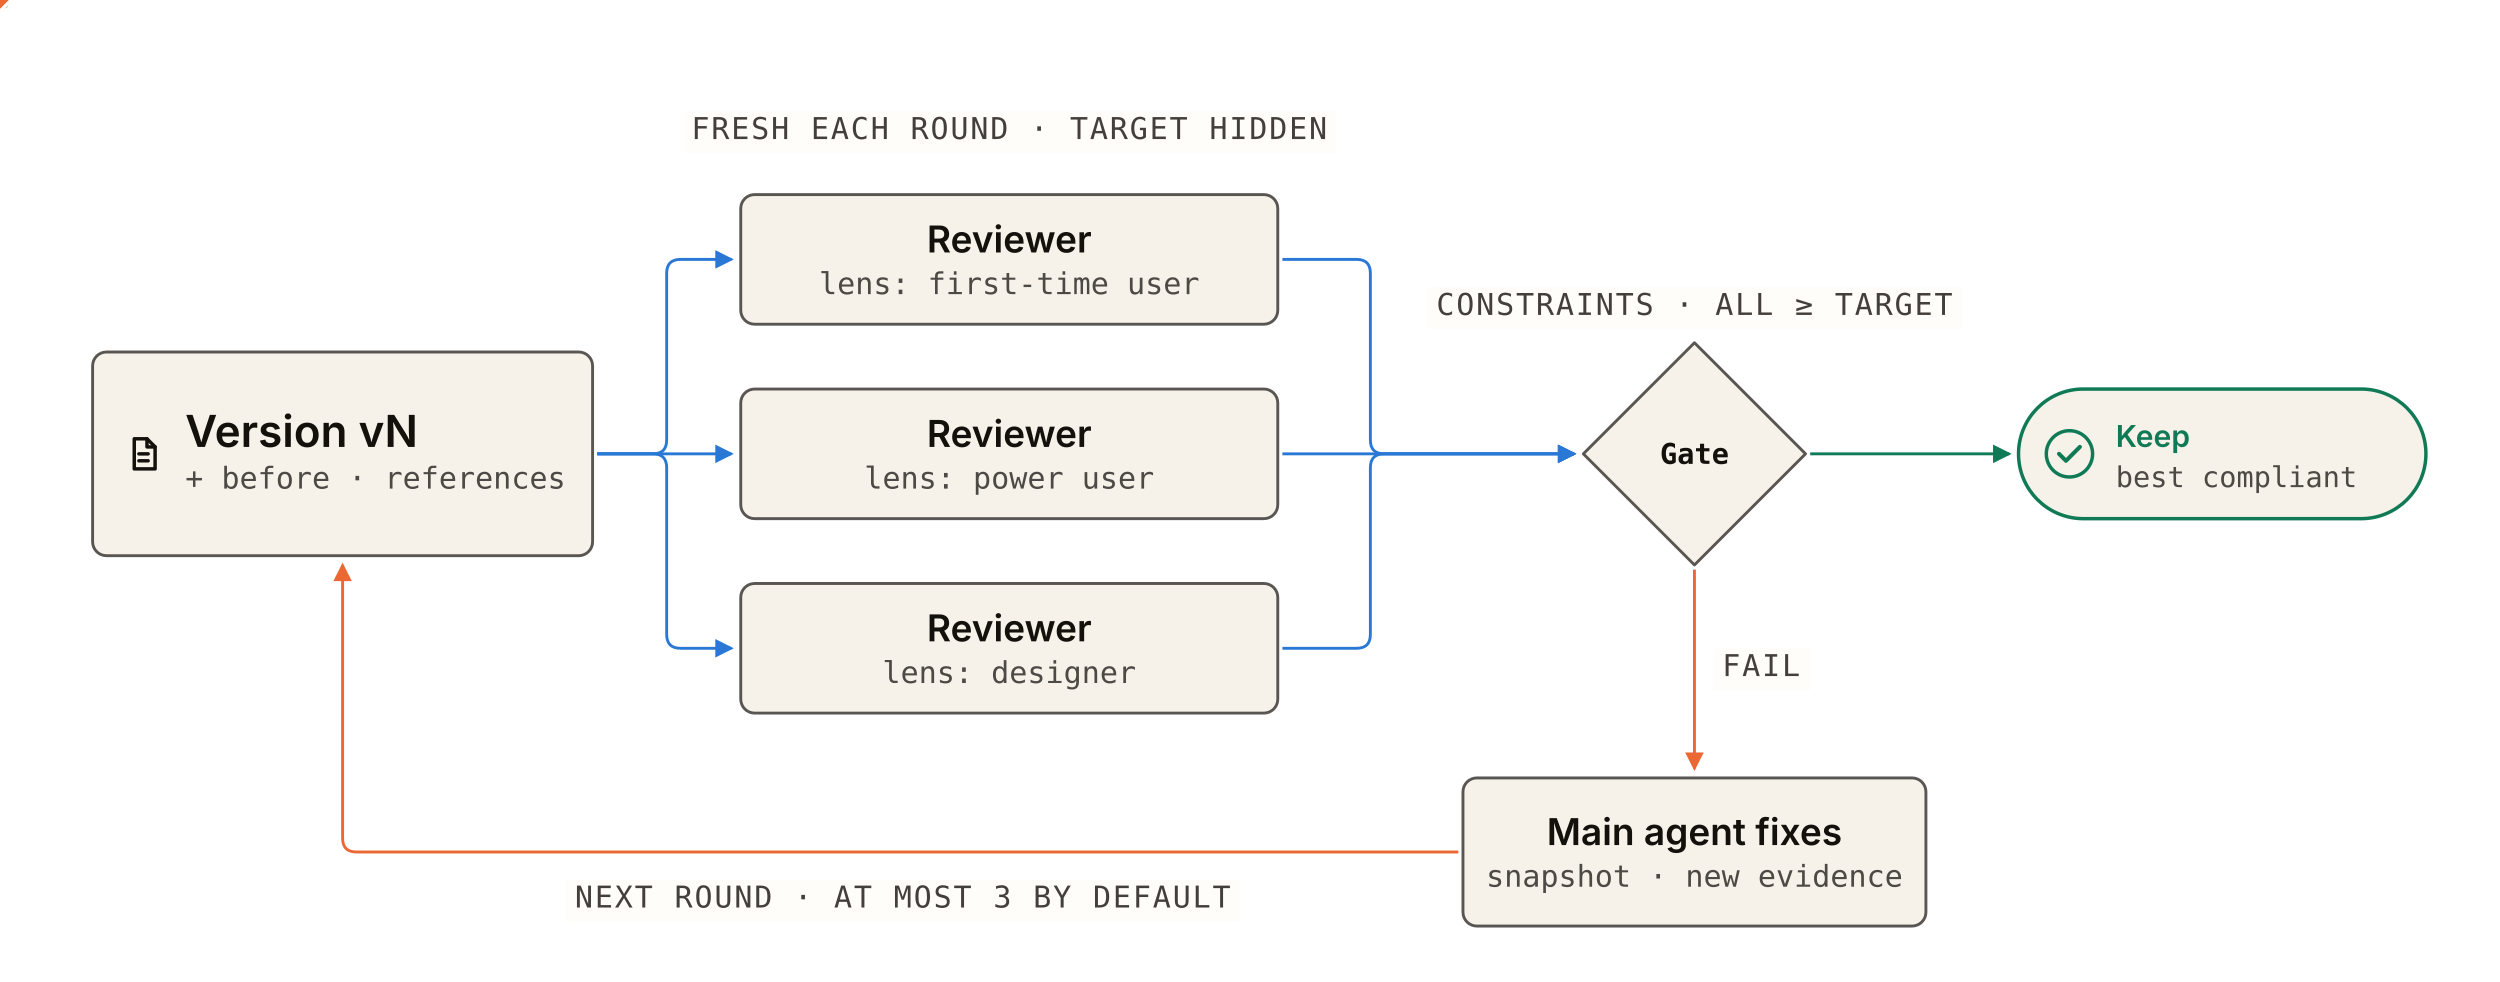
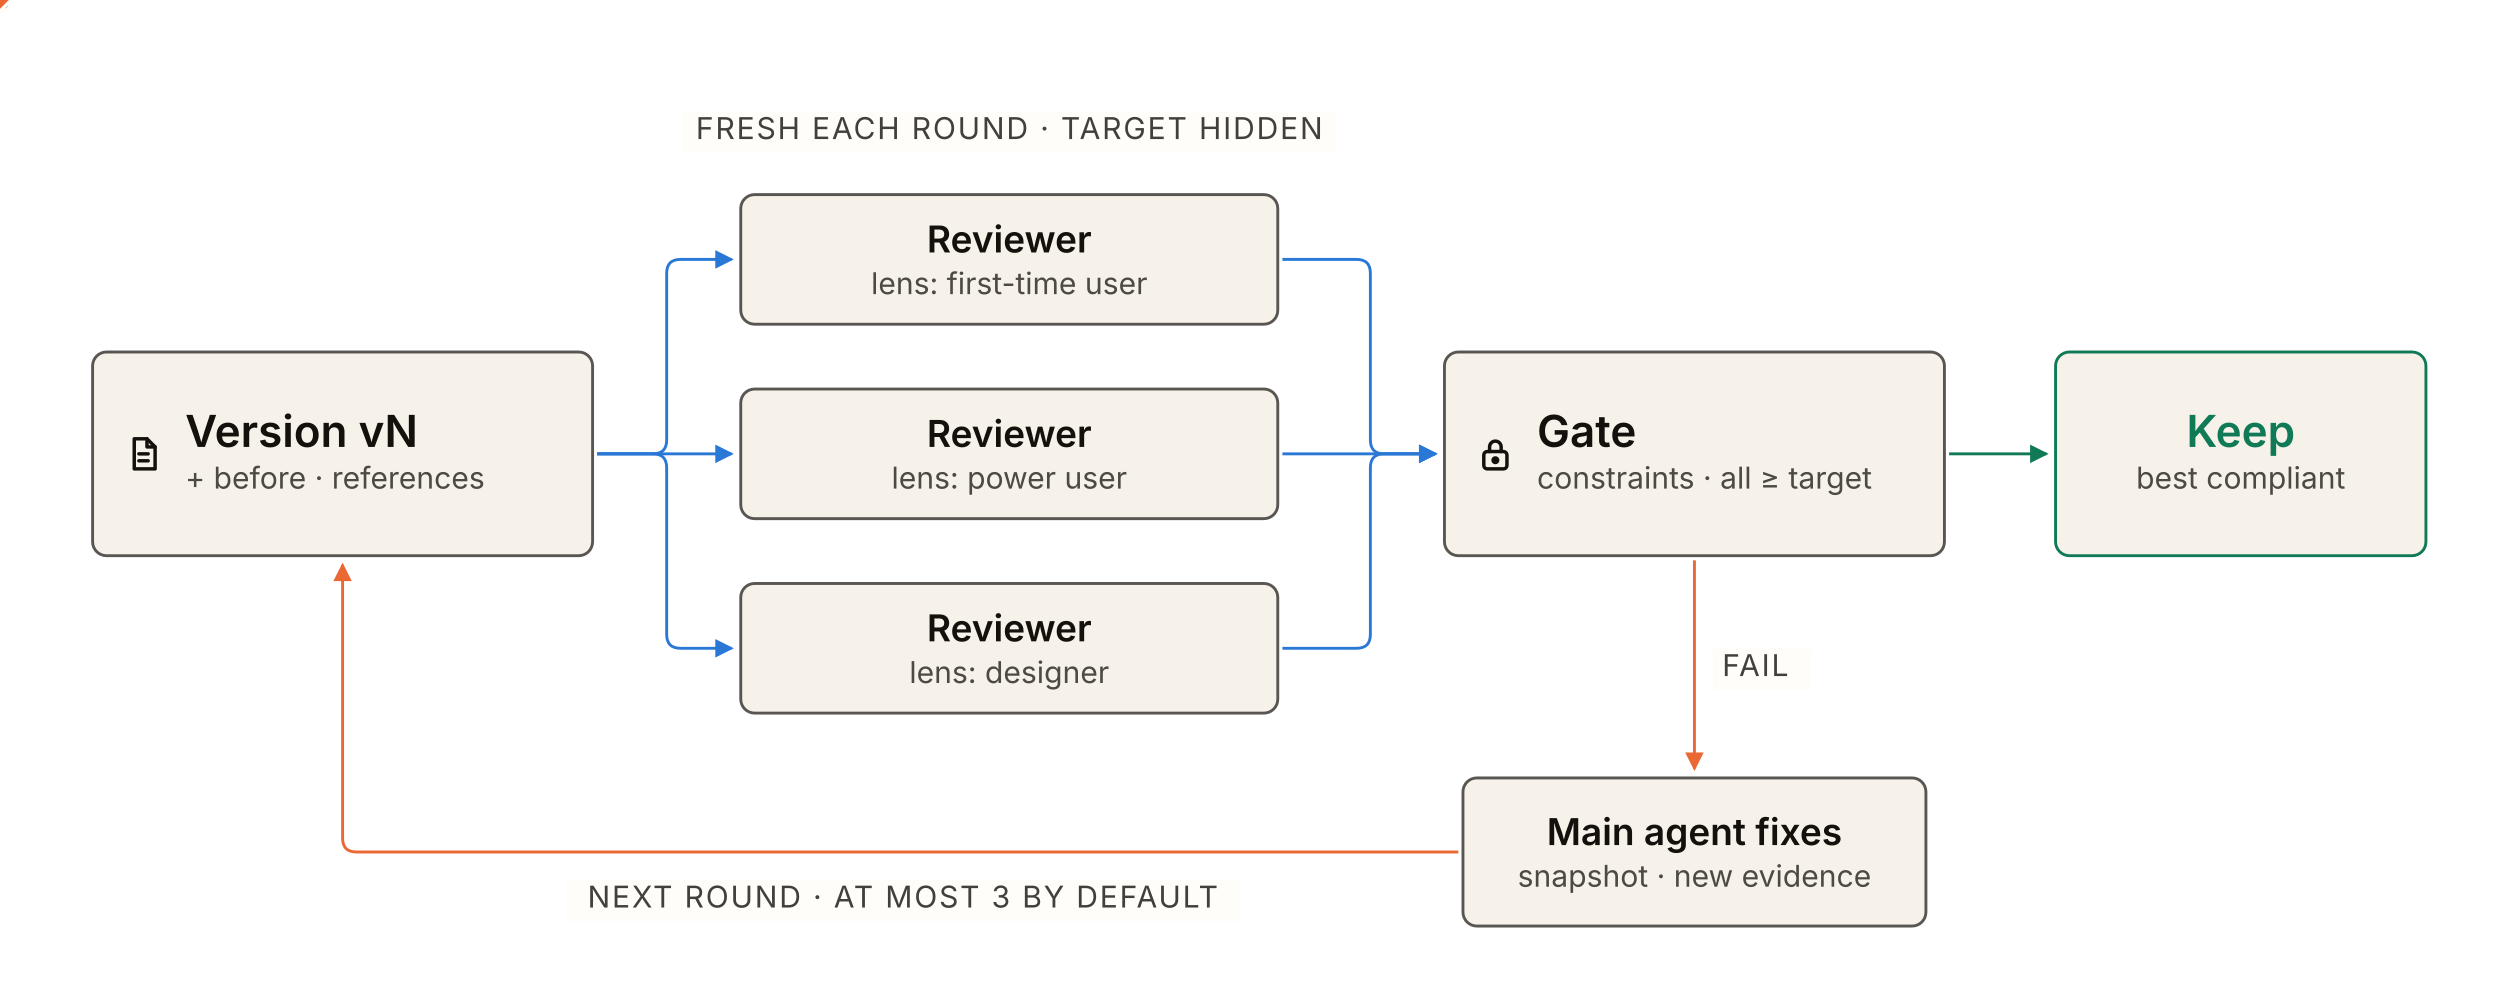
<svg xmlns="http://www.w3.org/2000/svg" viewBox="0 0 1080 424" width="960" height="377" color="#14110d" font-family="ui-sans-serif, system-ui, -apple-system, 'Segoe UI', Inter, Helvetica, Arial, sans-serif" role="img" aria-label="One version of the work, with the before snapshot and reference products, goes to three fresh reviewers with different lenses who never see the target score. Their scores reach a gate that passes only when every stated constraint holds and every metric meets the target. A pass keeps the best compliant version; a fail sends the work to the main agent to fix, snapshot and rebuild evidence, then back to a new set of reviewers, for at most three rounds by default.">
  <style>text{user-select:none}</style>
  <g transform="translate(0,0)">
    <defs>
      <marker id="cn-head" markerWidth="8" markerHeight="8" refX="7" refY="4" orient="auto-start-reverse" markerUnits="userSpaceOnUse">
        <path d="M0,0 L8,4 L0,8 z" fill="currentColor" />
      </marker>
      <marker id="cn-head-accent" markerWidth="8" markerHeight="8" refX="7" refY="4" orient="auto-start-reverse" markerUnits="userSpaceOnUse">
        <path d="M0,0 L8,4 L0,8 z" fill="#0f7a55" />
      </marker>
      <marker id="cn-head-request" markerWidth="8" markerHeight="8" refX="7" refY="4" orient="auto-start-reverse" markerUnits="userSpaceOnUse">
        <path d="M0,0 L8,4 L0,8 z" fill="#2a78d6" />
      </marker>
      <marker id="cn-head-response" markerWidth="8" markerHeight="8" refX="7" refY="4" orient="auto-start-reverse" markerUnits="userSpaceOnUse">
        <path d="M0,0 L8,4 L0,8 z" fill="#0f7a55" />
      </marker>
      <marker id="cn-head-change" markerWidth="8" markerHeight="8" refX="7" refY="4" orient="auto-start-reverse" markerUnits="userSpaceOnUse">
        <path d="M0,0 L8,4 L0,8 z" fill="#eb6834" />
      </marker>
    </defs>
    <g data-uipack="node">
      <rect x="40" y="152" width="216" height="88" rx="6" fill="#f6f2ea" stroke="currentColor" stroke-opacity="0.7" stroke-width="1.25" />
      <path class="uipack__touch-target" d="M 40 152 h 216 v 88 h -216 Z" fill="transparent" stroke="none" aria-hidden="true" />
      <g transform="translate(54, 188)" fill="none" stroke="currentColor" stroke-width="1.5" stroke-linecap="round" stroke-linejoin="round">
        <path d="M4 1.5h5.5L13 5v9.5H4z" />
        <path d="M9.5 1.5V5H13M6 8h4M6 11h4" />
      </g>
      <text x="80" y="193" text-anchor="start" font-size="19" font-weight="600" fill="currentColor">Version vN</text>
-       <text x="80" y="211" text-anchor="start" font-size="13" font-family="ui-monospace, SFMono-Regular, Menlo, Consolas, monospace" fill="currentColor" fill-opacity="0.75">+ before · references</text>
+       <text x="80" y="211" text-anchor="start" font-size="13" font-family="ui-sans-serif, system-ui, -apple-system, 'Segoe UI', Inter, Helvetica, Arial, sans-serif" fill="currentColor" fill-opacity="0.75">+ before · references</text>
    </g>
    <g data-uipack="label">
      <rect x="294.72" y="48" width="282.56" height="18" fill="#fffdf9" />
-       <text x="436" y="60" text-anchor="middle" font-size="13" font-family="ui-monospace, SFMono-Regular, Menlo, Consolas, monospace" letter-spacing=".06em" fill="currentColor" fill-opacity="0.8">FRESH EACH ROUND · TARGET HIDDEN</text>
+       <text x="436" y="60" text-anchor="middle" font-size="13" font-family="ui-sans-serif, system-ui, -apple-system, 'Segoe UI', Inter, Helvetica, Arial, sans-serif" letter-spacing=".06em" fill="currentColor" fill-opacity="0.8">FRESH EACH ROUND · TARGET HIDDEN</text>
    </g>
    <g data-uipack="node">
      <rect x="320" y="84" width="232" height="56" rx="6" fill="#f6f2ea" stroke="currentColor" stroke-opacity="0.7" stroke-width="1.25" />
      <path class="uipack__touch-target" d="M 320 84 h 232 v 56 h -232 Z" fill="transparent" stroke="none" aria-hidden="true" />
      <text x="436" y="109" text-anchor="middle" font-size="16" font-weight="600" fill="currentColor">Reviewer</text>
-       <text x="436" y="127" text-anchor="middle" font-size="13" font-family="ui-monospace, SFMono-Regular, Menlo, Consolas, monospace" fill="currentColor" fill-opacity="0.75">lens: first-time user</text>
+       <text x="436" y="127" text-anchor="middle" font-size="13" font-family="ui-sans-serif, system-ui, -apple-system, 'Segoe UI', Inter, Helvetica, Arial, sans-serif" fill="currentColor" fill-opacity="0.75">lens: first-time user</text>
    </g>
    <g data-uipack="node">
      <rect x="320" y="168" width="232" height="56" rx="6" fill="#f6f2ea" stroke="currentColor" stroke-opacity="0.7" stroke-width="1.25" />
      <path class="uipack__touch-target" d="M 320 168 h 232 v 56 h -232 Z" fill="transparent" stroke="none" aria-hidden="true" />
      <text x="436" y="193" text-anchor="middle" font-size="16" font-weight="600" fill="currentColor">Reviewer</text>
-       <text x="436" y="211" text-anchor="middle" font-size="13" font-family="ui-monospace, SFMono-Regular, Menlo, Consolas, monospace" fill="currentColor" fill-opacity="0.75">lens: power user</text>
+       <text x="436" y="211" text-anchor="middle" font-size="13" font-family="ui-sans-serif, system-ui, -apple-system, 'Segoe UI', Inter, Helvetica, Arial, sans-serif" fill="currentColor" fill-opacity="0.75">lens: power user</text>
    </g>
    <g data-uipack="node">
      <rect x="320" y="252" width="232" height="56" rx="6" fill="#f6f2ea" stroke="currentColor" stroke-opacity="0.7" stroke-width="1.25" />
      <path class="uipack__touch-target" d="M 320 252 h 232 v 56 h -232 Z" fill="transparent" stroke="none" aria-hidden="true" />
      <text x="436" y="277" text-anchor="middle" font-size="16" font-weight="600" fill="currentColor">Reviewer</text>
-       <text x="436" y="295" text-anchor="middle" font-size="13" font-family="ui-monospace, SFMono-Regular, Menlo, Consolas, monospace" fill="currentColor" fill-opacity="0.75">lens: designer</text>
+       <text x="436" y="295" text-anchor="middle" font-size="13" font-family="ui-sans-serif, system-ui, -apple-system, 'Segoe UI', Inter, Helvetica, Arial, sans-serif" fill="currentColor" fill-opacity="0.75">lens: designer</text>
    </g>
    <path data-uipack="connector" data-kind="request" d="M258,196 L282,196 Q288,196 288,190 L288,118 Q288,112 294,112 L316,112" fill="none" stroke="#2a78d6" stroke-opacity="1" stroke-width="1.25" marker-end="url(#cn-head-request)" />
    <path data-uipack="connector" data-kind="request" d="M258,196 L316,196" fill="none" stroke="#2a78d6" stroke-opacity="1" stroke-width="1.25" marker-end="url(#cn-head-request)" />
    <path data-uipack="connector" data-kind="request" d="M258,196 L282,196 Q288,196 288,202 L288,274 Q288,280 294,280 L316,280" fill="none" stroke="#2a78d6" stroke-opacity="1" stroke-width="1.25" marker-end="url(#cn-head-request)" />
    <g data-uipack="packet" data-kind="request">
      <g>
        <rect x="-4" y="-4" width="8" height="8" rx="1.5" fill="#2a78d6" stroke="#fffdf9" stroke-width="1.5" />
        <animateTransform attributeName="transform" type="scale" dur="1.4s" begin="0s" repeatCount="indefinite" calcMode="spline" values="0;1.2;1;1;0" keyTimes="0;0.12;0.2;0.8;1" keySplines="0.2 0.9 0.3 1;0.4 0 0.6 1;0 0 1 1;0.6 0 0.9 0.4" />
      </g>
      <animateMotion dur="1.4s" begin="0s" repeatCount="indefinite" path="M262,196 L308,196" calcMode="linear" />
    </g>
-     <path data-uipack="connector" data-kind="request" d="M554,112 L586,112 Q592,112 592,118 L592,190 Q592,196 598,196 L680,196" fill="none" stroke="#2a78d6" stroke-opacity="1" stroke-width="1.25" marker-end="url(#cn-head-request)" />
-     <path data-uipack="connector" data-kind="request" d="M554,196 L680,196" fill="none" stroke="#2a78d6" stroke-opacity="1" stroke-width="1.25" marker-end="url(#cn-head-request)" />
-     <path data-uipack="connector" data-kind="request" d="M554,280 L586,280 Q592,280 592,274 L592,202 Q592,196 598,196 L680,196" fill="none" stroke="#2a78d6" stroke-opacity="1" stroke-width="1.25" marker-end="url(#cn-head-request)" />
-     <g data-uipack="decision">
-       <path d="M 732 148 L 780 196 L 732 244 L 684 196 Z" fill="#f6f2ea" stroke="currentColor" stroke-opacity="0.7" stroke-width="1.25" stroke-linejoin="round" />
-       <text x="732" y="200.331" text-anchor="middle" font-family="ui-monospace, SFMono-Regular, Menlo, Consolas, monospace" font-size="12.375" font-weight="700" fill="currentColor">Gate</text>
+     <path data-uipack="connector" data-kind="request" d="M554,112 L586,112 Q592,112 592,118 L592,190 Q592,196 598,196 L620,196" fill="none" stroke="#2a78d6" stroke-opacity="1" stroke-width="1.25" marker-end="url(#cn-head-request)" />
+     <path data-uipack="connector" data-kind="request" d="M554,196 L620,196" fill="none" stroke="#2a78d6" stroke-opacity="1" stroke-width="1.25" marker-end="url(#cn-head-request)" />
+     <path data-uipack="connector" data-kind="request" d="M554,280 L586,280 Q592,280 592,274 L592,202 Q592,196 598,196 L620,196" fill="none" stroke="#2a78d6" stroke-opacity="1" stroke-width="1.25" marker-end="url(#cn-head-request)" />
+     <g data-uipack="node">
+       <rect x="624" y="152" width="216" height="88" rx="6" fill="#f6f2ea" stroke="currentColor" stroke-opacity="0.7" stroke-width="1.25" />
+       <path class="uipack__touch-target" d="M 624 152 h 216 v 88 h -216 Z" fill="transparent" stroke="none" aria-hidden="true" />
+       <g transform="translate(638, 188)" fill="none" stroke="currentColor" stroke-width="1.5" stroke-linecap="round" stroke-linejoin="round">
+         <rect x="3" y="7" width="10" height="7.5" rx="1.5" />
+         <path d="M5.5 7V5a2.5 2.5 0 0 1 5 0v2" />
+         <circle cx="8" cy="10.75" r="1" fill="currentColor" />
+       </g>
+       <text x="664" y="193" text-anchor="start" font-size="19" font-weight="600" fill="currentColor">Gate</text>
+       <text x="664" y="211" text-anchor="start" font-size="13" font-family="ui-sans-serif, system-ui, -apple-system, 'Segoe UI', Inter, Helvetica, Arial, sans-serif" fill="currentColor" fill-opacity="0.75">constraints · all ≥ target</text>
    </g>
-     <g data-uipack="label">
-       <rect x="616.46" y="124" width="231.08" height="18" fill="#fffdf9" />
-       <text x="732" y="136" text-anchor="middle" font-size="13" font-family="ui-monospace, SFMono-Regular, Menlo, Consolas, monospace" letter-spacing=".06em" fill="currentColor" fill-opacity="0.8">CONSTRAINTS · ALL ≥ TARGET</text>
-     </g>
-     <path data-uipack="connector" data-kind="accent" d="M782,196 L868,196" fill="none" stroke="#0f7a55" stroke-opacity="1" stroke-width="1.25" marker-end="url(#cn-head-accent)" />
+     <path data-uipack="connector" data-kind="accent" d="M842,196 L884,196" fill="none" stroke="#0f7a55" stroke-opacity="1" stroke-width="1.25" marker-end="url(#cn-head-accent)" />
    <g data-uipack="packet" data-kind="accent">
      <g>
        <circle cx="0" cy="0" r="3.12" fill="#fffdf9" stroke="#0f7a55" stroke-width="2" />
        <animateTransform attributeName="transform" type="scale" dur="1.2s" begin="-0.5s" repeatCount="indefinite" calcMode="spline" values="0;1.2;1;1;0" keyTimes="0;0.12;0.2;0.8;1" keySplines="0.2 0.9 0.3 1;0.4 0 0.6 1;0 0 1 1;0.6 0 0.9 0.4" />
      </g>
-       <animateMotion dur="1.2s" begin="-0.5s" repeatCount="indefinite" path="M786,196 L860,196" calcMode="linear" />
+       <animateMotion dur="1.2s" begin="-0.5s" repeatCount="indefinite" path="M846,196 L876,196" calcMode="linear" />
    </g>
-     <g data-uipack="outcome">
-       <rect x="872" y="168" width="176" height="56" rx="28" fill="#f6f2ea" stroke="#0f7a55" stroke-width="1.5" />
-       <circle cx="894" cy="196" r="10" fill="none" stroke="#0f7a55" stroke-width="1.5" />
-       <path d="M 889.5 196 l 3 3 l 6 -6" fill="none" stroke="#0f7a55" stroke-width="1.75" stroke-linecap="round" stroke-linejoin="round" />
-       <text x="914" y="193" font-size="13" font-weight="600" fill="#0f7a55">Keep</text>
-       <text x="914" y="210.375" font-family="ui-monospace, SFMono-Regular, Menlo, Consolas, monospace" font-size="12.375" fill="currentColor" fill-opacity="0.75">best compliant</text>
+     <g data-uipack="node">
+       <rect x="888" y="152" width="160" height="88" rx="6" fill="#f6f2ea" stroke="#0f7a55" stroke-opacity="1" stroke-width="1.25" />
+       <path class="uipack__touch-target" d="M 888 152 h 160 v 88 h -160 Z" fill="transparent" stroke="none" aria-hidden="true" />
+       <text x="968" y="193" text-anchor="middle" font-size="19" font-weight="600" fill="#0f7a55">Keep</text>
+       <text x="968" y="211" text-anchor="middle" font-size="13" font-family="ui-sans-serif, system-ui, -apple-system, 'Segoe UI', Inter, Helvetica, Arial, sans-serif" fill="currentColor" fill-opacity="0.75">best compliant</text>
    </g>
-     <path data-uipack="connector" data-kind="change" d="M732,246 L732,332" fill="none" stroke="#eb6834" stroke-opacity="1" stroke-width="1.25" marker-end="url(#cn-head-change)" />
+     <path data-uipack="connector" data-kind="change" d="M732,242 L732,332" fill="none" stroke="#eb6834" stroke-opacity="1" stroke-width="1.25" marker-end="url(#cn-head-change)" />
    <g data-uipack="label">
      <rect x="740" y="280" width="42.32" height="18" fill="#fffdf9" />
-       <text x="744" y="292" text-anchor="start" font-size="13" font-family="ui-monospace, SFMono-Regular, Menlo, Consolas, monospace" letter-spacing=".06em" fill="currentColor" fill-opacity="0.8">FAIL</text>
+       <text x="744" y="292" text-anchor="start" font-size="13" font-family="ui-sans-serif, system-ui, -apple-system, 'Segoe UI', Inter, Helvetica, Arial, sans-serif" letter-spacing=".06em" fill="currentColor" fill-opacity="0.8">FAIL</text>
    </g>
    <g data-uipack="node">
      <rect x="632" y="336" width="200" height="64" rx="6" fill="#f6f2ea" stroke="currentColor" stroke-opacity="0.7" stroke-width="1.25" />
      <path class="uipack__touch-target" d="M 632 336 h 200 v 64 h -200 Z" fill="transparent" stroke="none" aria-hidden="true" />
      <text x="732" y="365" text-anchor="middle" font-size="16" font-weight="600" fill="currentColor">Main agent fixes</text>
-       <text x="732" y="383" text-anchor="middle" font-size="13" font-family="ui-monospace, SFMono-Regular, Menlo, Consolas, monospace" fill="currentColor" fill-opacity="0.75">snapshot · new evidence</text>
+       <text x="732" y="383" text-anchor="middle" font-size="13" font-family="ui-sans-serif, system-ui, -apple-system, 'Segoe UI', Inter, Helvetica, Arial, sans-serif" fill="currentColor" fill-opacity="0.75">snapshot · new evidence</text>
    </g>
    <path data-uipack="connector" data-kind="change" d="M630,368 L154,368 Q148,368 148,362 L148,244" fill="none" stroke="#eb6834" stroke-opacity="1" stroke-width="1.25" marker-end="url(#cn-head-change)" />
    <g data-uipack="packet" data-kind="change">
      <g>
        <path d="M0,-4.8 L4.8,0 L0,4.8 L-4.8,0 Z" fill="#eb6834" stroke="#fffdf9" stroke-width="1.5" />
        <animateTransform attributeName="transform" type="scale" dur="2.4s" begin="-1s" repeatCount="indefinite" calcMode="spline" values="0;1.2;1;1;0" keyTimes="0;0.07;0.117;0.867;1" keySplines="0.2 0.9 0.3 1;0.4 0 0.6 1;0 0 1 1;0.6 0 0.9 0.4" />
      </g>
      <animateMotion dur="2.4s" begin="-1s" repeatCount="indefinite" path="M626,368 L154,368 Q148,368 148,362 L148,252" calcMode="linear" />
    </g>
    <g data-uipack="label">
      <rect x="244.43" y="380" width="291.14" height="18" fill="#fffdf9" />
-       <text x="390" y="392" text-anchor="middle" font-size="13" font-family="ui-monospace, SFMono-Regular, Menlo, Consolas, monospace" letter-spacing=".06em" fill="currentColor" fill-opacity="0.8">NEXT ROUND · AT MOST 3 BY DEFAULT</text>
+       <text x="390" y="392" text-anchor="middle" font-size="13" font-family="ui-sans-serif, system-ui, -apple-system, 'Segoe UI', Inter, Helvetica, Arial, sans-serif" letter-spacing=".06em" fill="currentColor" fill-opacity="0.8">NEXT ROUND · AT MOST 3 BY DEFAULT</text>
    </g>
  </g>
</svg>
